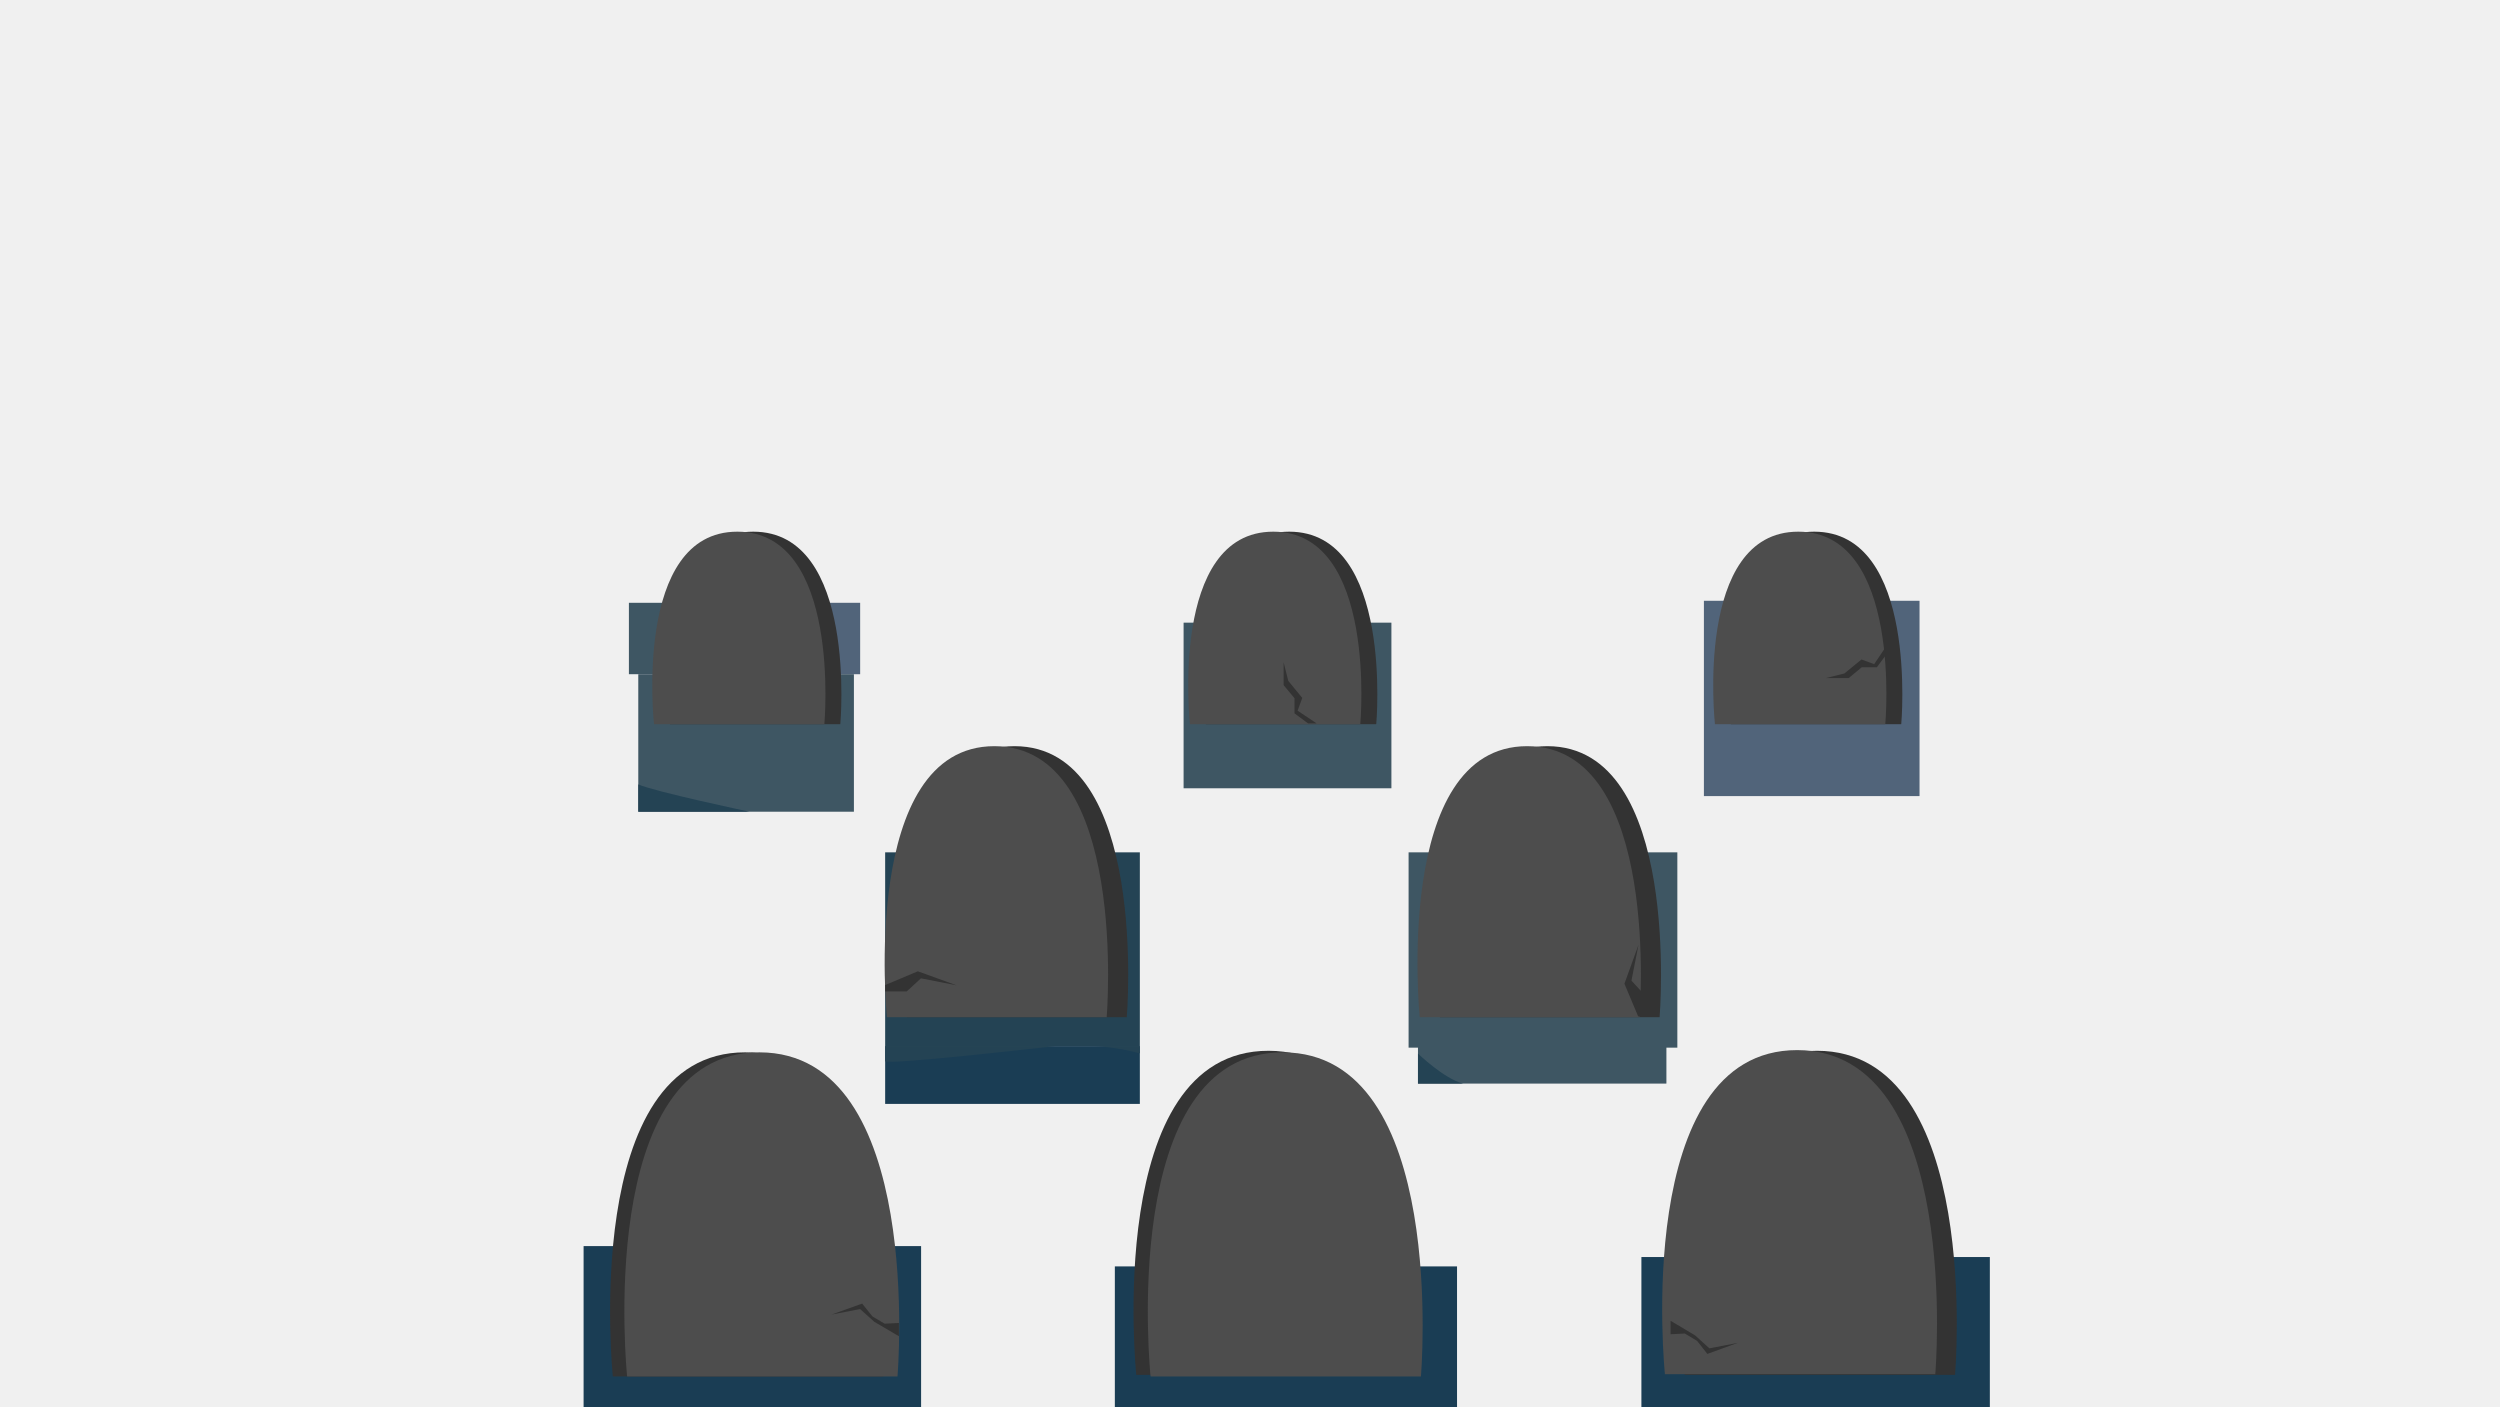
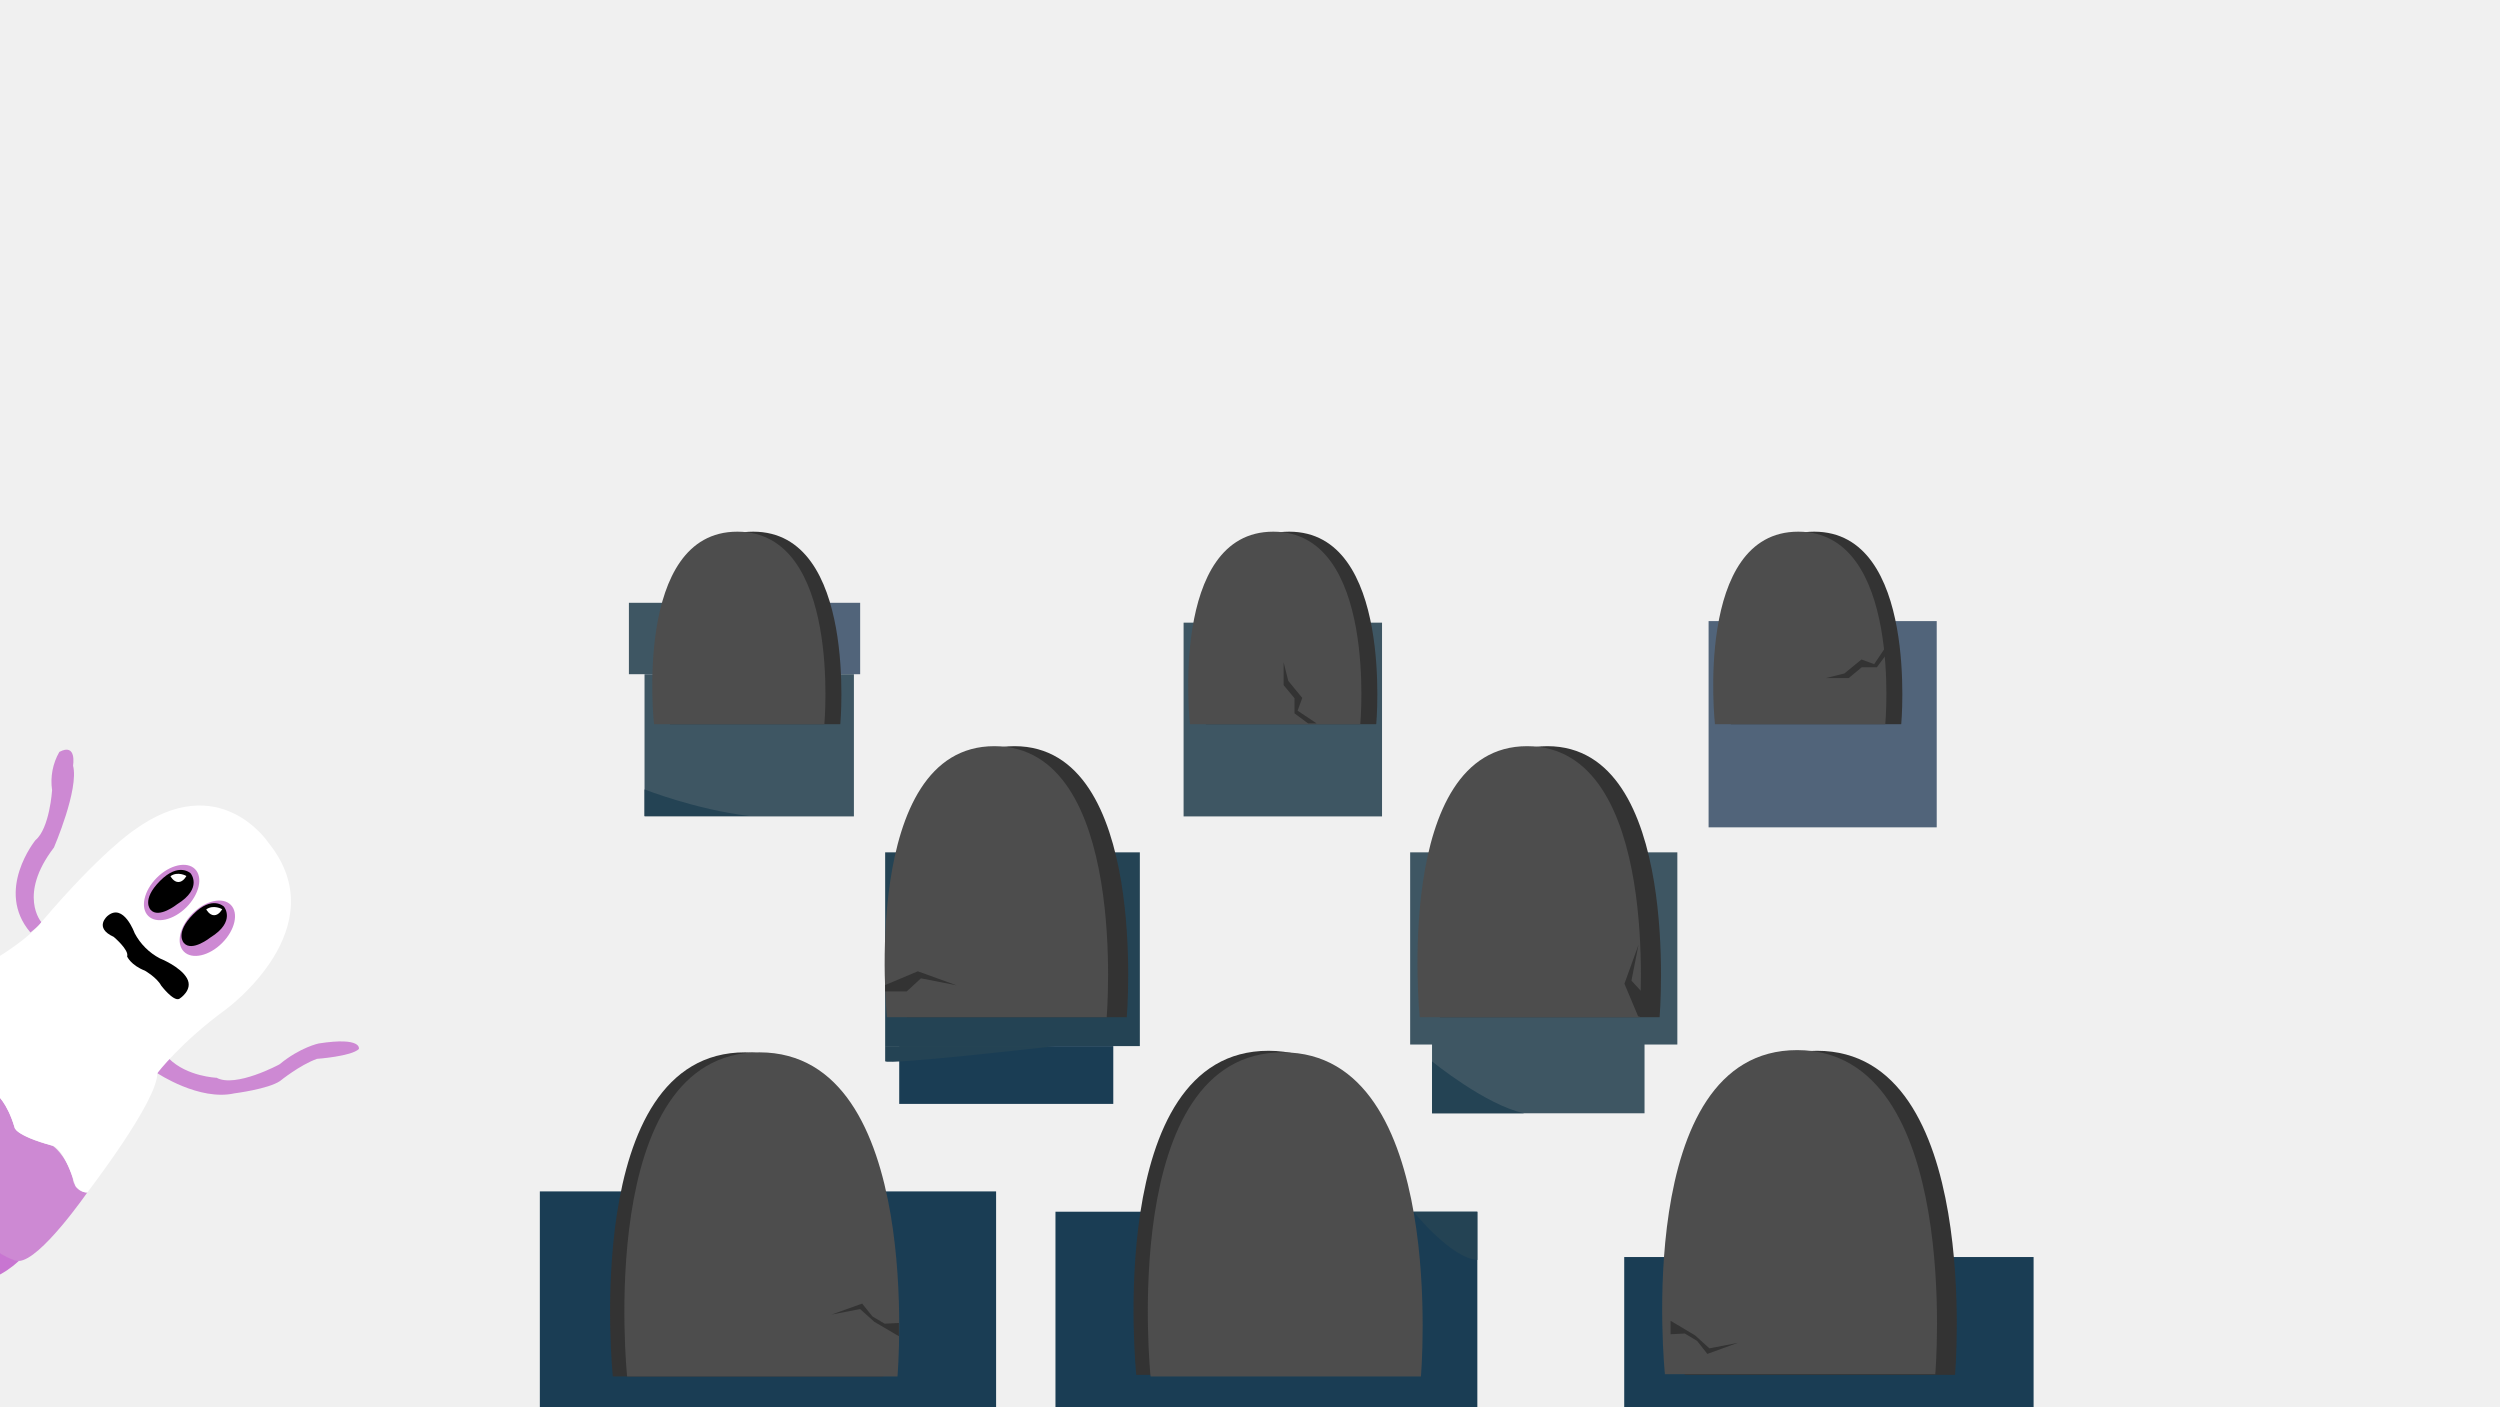
<svg xmlns="http://www.w3.org/2000/svg" id="Layer_1" data-name="Layer 1" width="1600" height="900" viewBox="0 0 1600 900">
  <defs>
-     <style>.cls-1{fill:#1a3d54;}.cls-2{fill:#244354;}.cls-3{fill:#51647a;}.cls-4{fill:#3e5663;}.cls-5{fill:#333;}.cls-6{fill:#4d4d4d;}</style>
+     <style>.cls-1{fill:#1a3d54;}.cls-2{fill:#51647a;}.cls-3{fill:#3e5663;}.cls-4{fill:#244354;}.cls-5{fill:#333;}.cls-6{fill:#4d4d4d;}.cls-7{fill:#cd89d3;}.cls-8{fill:#c875d1;}.cls-9{fill:#fff;}</style>
  </defs>
-   <rect class="cls-1" x="566.5" y="669.5" width="163" height="37" />
-   <path class="cls-2" d="M729.5,669.5v4.67s-16.2-4.67-31.87-4.67Z" />
-   <rect class="cls-1" x="1050.5" y="804.5" width="223" height="97" />
-   <rect class="cls-1" x="713.5" y="810.5" width="219" height="91" />
-   <rect class="cls-3" x="514.65" y="385.79" width="35.85" height="45.71" />
-   <polygon class="cls-4" points="402.5 431.5 402.5 385.79 423.66 385.79 538.5 431.5 402.5 431.5" />
-   <rect class="cls-4" x="408.5" y="431.5" width="138" height="88" />
-   <rect class="cls-4" x="757.5" y="398.5" width="133" height="106" />
-   <rect class="cls-3" x="1090.5" y="384.5" width="138" height="125" />
-   <rect class="cls-4" x="901.5" y="545.5" width="172" height="125" />
-   <rect class="cls-2" x="566.5" y="545.5" width="163" height="124" />
-   <rect class="cls-1" x="373.5" y="797.5" width="216" height="104" />
+   <rect class="cls-1" x="575.5" y="669.5" width="137" height="37" />
+   <rect class="cls-1" x="1039.5" y="804.5" width="262" height="97" />
+   <rect class="cls-1" x="675.5" y="775.5" width="270" height="126" />
+   <rect class="cls-2" x="514.65" y="385.79" width="35.85" height="45.71" />
+   <polygon class="cls-3" points="402.5 431.5 402.5 385.79 423.66 385.79 538.5 431.5 402.5 431.5" />
+   <rect class="cls-3" x="412.5" y="431.5" width="134" height="91" />
+   <rect class="cls-3" x="757.5" y="398.5" width="127" height="124" />
+   <rect class="cls-2" x="1093.5" y="397.5" width="146" height="132" />
+   <rect class="cls-3" x="902.5" y="545.5" width="171" height="123" />
+   <rect class="cls-4" x="566.5" y="545.5" width="163" height="124" />
+   <rect class="cls-1" x="345.5" y="762.5" width="292" height="139" />
  <path class="cls-5" d="M392.21,880.93s-21.34-207.55,84.7-207.43,88.33,207.43,88.33,207.43" />
  <path class="cls-6" d="M401.36,880.93S380,673.38,486.06,673.5s88.33,207.43,88.33,207.43" />
  <path class="cls-5" d="M921.48,651s-17.35-173.55,68.86-173.45S1062.15,651,1062.15,651" />
  <path class="cls-6" d="M908.61,651s-17.35-173.55,68.85-173.45S1049.28,651,1049.28,651" />
  <path class="cls-5" d="M771.77,463.48S758.32,340.2,825.14,340.27,880.8,463.48,880.8,463.48" />
  <path class="cls-6" d="M761.56,463.48S748.11,340.2,814.93,340.27s55.66,123.21,55.66,123.21" />
  <polyline class="cls-5" points="575.31 855.2 559.62 845.99 550.47 837.81 532.17 841.32 551.78 834.3 558.32 842.48 566.16 847.16 575.31 846.7" />
  <path class="cls-5" d="M1078.21,879.93s-21.34-207.55,84.7-207.43,88.33,207.43,88.33,207.43" />
  <path class="cls-6" d="M1065.55,879.5s-21.34-207.55,84.7-207.43,88.33,207.43,88.33,207.43" />
  <polyline class="cls-5" points="1069.17 845.3 1084.86 854.64 1094.01 862.94 1112.31 859.39 1092.7 866.5 1086.17 858.2 1078.32 853.46 1069.17 853.92" />
  <path class="cls-5" d="M727.21,879.93s-21.34-207.55,84.7-207.43,88.33,207.43,88.33,207.43" />
  <path class="cls-6" d="M736.36,880.93S715,673.38,821.06,673.5s88.33,207.43,88.33,207.43" />
  <polyline class="cls-5" points="1048.42 650.5 1039.63 629.58 1048.64 604.7 1044.13 627.6 1052.5 636.68 1052.5 650.5" />
  <path class="cls-5" d="M580.48,651s-17.35-173.55,68.86-173.45S721.15,651,721.15,651" />
  <path class="cls-6" d="M567.61,651s-17.35-173.55,68.85-173.45S708.28,651,708.28,651" />
  <polyline class="cls-5" points="566.5 630.42 587.42 621.63 612.3 630.64 589.4 626.13 580.32 634.5 566.5 634.5" />
  <polyline class="cls-5" points="837.17 462.99 828.48 456.55 828.48 446.88 821.53 438.5 821.53 423.86 824.51 435.78 833.45 446.67 830.47 454.83 842.64 462.99" />
  <path class="cls-5" d="M1107.77,463.48s-13.45-123.28,53.37-123.21,55.66,123.21,55.66,123.21" />
  <path class="cls-6" d="M1097.56,463.48s-13.45-123.28,53.37-123.21,55.66,123.21,55.66,123.21" />
  <polyline class="cls-5" points="1207.65 418.35 1201.21 427.03 1191.54 427.03 1183.16 433.98 1168.52 433.98 1180.44 431 1191.33 422.07 1199.49 425.05 1207.65 412.87" />
  <path class="cls-5" d="M428.77,463.48S415.32,340.2,482.14,340.27,537.8,463.48,537.8,463.48" />
  <path class="cls-6" d="M418.56,463.48S405.11,340.2,471.93,340.27s55.66,123.21,55.66,123.21" />
-   <path class="cls-2" d="M675.41,669.5s-108,12.36-108.91,9.68V669.5Z" />
-   <rect class="cls-4" x="907.5" y="665.5" width="159" height="28" />
-   <path class="cls-2" d="M907.5,674.28s16.81,16.22,28.91,19.22H907.5Z" />
-   <path class="cls-2" d="M479.67,519.5S418.5,506.57,408.5,502V519.5Z" />
+   <path class="cls-4" d="M675.41,669.5s-108,12.36-108.91,9.68V669.5Z" />
+   <rect class="cls-3" x="916.5" y="665.5" width="136" height="47" />
+   <path class="cls-4" d="M916.5,679.28s34.31,28,59,33.22h-59Z" />
+   <path class="cls-4" d="M904.68,775.5s23.82,29.72,40.82,30.86V775.5Z" />
+   <path class="cls-4" d="M412.5,505.23s32.6,12.87,67,17h-67Z" />
+   <path class="cls-7" d="M100.68,686.82s26.89,18,49.37,12.92c0,0,21.68-2.76,29.17-7.89,0,0,12.62-10.25,23.66-14.19,0,0,22.08-1.58,26.81-6.31,0,0,2.36-7.89-25.63-3.55,0,0-11.83,2.37-25.23,13.41,0,0-28,15.15-40.2,8.56,0,0-18.9-.7-30.55-12.32C108.08,677.45,101,684.16,100.68,686.82Z" />
+   <path class="cls-7" d="M26.47,590.2s-15.21-17.42,8.05-47.78c0,0,16.17-37.45,12.23-52.44,0,0,2.57-14.77-8.77-8.76a38.09,38.09,0,0,0-4.64,24.53S31.76,530.2,22.7,537.69c0,0-26.19,32.22-3.24,59.08C19.46,596.77,25.9,591.85,26.47,590.2Z" />
+   <path class="cls-7" d="M-65.23,643.75s-.25,7.94,23.93,14.61c0,0,13.53,11.81,12.74,28.36,0,0,8.67,8.68,26.42,13.8,0,0,6.31,4,11.43,20.9,0,0,.63,5.57,24.36,11.85,0,0,8.29,5.14,12.86,20.69,0,0,.81,9.11,9.39,9.18,0,0-30.11,43.53-43.88,43.88,0,0-10.61,5.87-69.76-56.42,0,0-58.74-76.1-52-81.22C-109.78,669.38-71.53,640.6-65.23,643.75Z" />
+   <path class="cls-8" d="M-109.78,669.38s-46.13,39,3.15,91.47c0,0-23.26,7.49-41,36.27,0,0-13.4-14.19-17.74-8.28s10.64,15.38,10.64,15.38,4.34,10.64,14.2-4.73c0,0,37.45-36.67,43-31.15,0,0,9.47,15,13.8,14.59,0,0-27.2,42.18-41.4,46.13,0,0-2,4.33,9.86,13.8,0,0,5.92,9.85,11,6.3,0,0,4.51-1.73-8-14.66,0,0-1.47-3.47,13.9-16.48,0,0,17.75-12.23,22.87-27.6,0,0,15,26,49.68,28.39,0,0,16.9,7.58,37.82-11.79,0,0-14.56,1.93-69.76-56.42C-57.74,750.6-115.3,676.47-109.78,669.38Z" />
+   <path class="cls-9" d="M-65.23,643.75s-.25,7.94,23.93,14.61c0,0,12.74,11,12.74,28.36,0,0,14.59,12.23,26.42,13.8,0,0,6.7,5.13,11.43,20.9,0,0-.95,4.78,24.36,11.85,0,0,6.81.24,14.88,26.13,0,0,4.31,4.46,7.37,3.74,0,0,45.09-58.48,44.78-76.32,0,0,15.06-19.81,44.24-41.1,0,0,71-52,26.81-106.45,0,0-31.36-47.7-86.06-7.88,0,0-21.13,13.93-59.2,58.81C26.47,590.2,10.47,613.78-65.23,643.75Z" />
+   <ellipse class="cls-7" cx="109.83" cy="571.2" rx="21.19" ry="13.38" transform="translate(-371.73 244.96) rotate(-45)" />
+   <ellipse class="cls-7" cx="132.7" cy="594.07" rx="21.19" ry="13.38" transform="translate(-381.21 267.83) rotate(-45)" />
+   <path d="M122.05,559s7.89,9.46-8.67,19.71c0,0-11.83,9.47-17,3.55,0,0-6.17-6.15,6-18.45S122.05,559,122.05,559Z" />
+   <path d="M143.34,580.27s7.89,9.46-8.67,19.72c0,0-11.83,9.46-16.95,3.54,0,0-6.18-6.15,6-18.45S143.34,580.27,143.34,580.27Z" />
+   <path class="cls-9" d="M109.1,560.75s1.91,3.75,5.07,3.75,5.12-3.86,5.12-3.86S113.89,557.39,109.1,560.75Z" />
+   <path class="cls-9" d="M132,582s1.91,3.75,5.06,3.75,5.13-3.86,5.13-3.86S136.76,578.68,132,582Z" />
+   <path d="M68.83,586.19s-9.07,7.49,3.94,13.4c0,0,10.06,8.47,8.58,12.52,0,0,2.25,5.54,11.42,9.13,0,0,7.6,4.37,10.36,9.5,0,0,7.83,10.37,11.6,8.53,0,0,9.19-5.67,4.91-13.21s-17.3-12.67-17.3-12.67a38.44,38.44,0,0,1-16.17-16.16S79.08,577.51,68.83,586.19Z" />
</svg>
